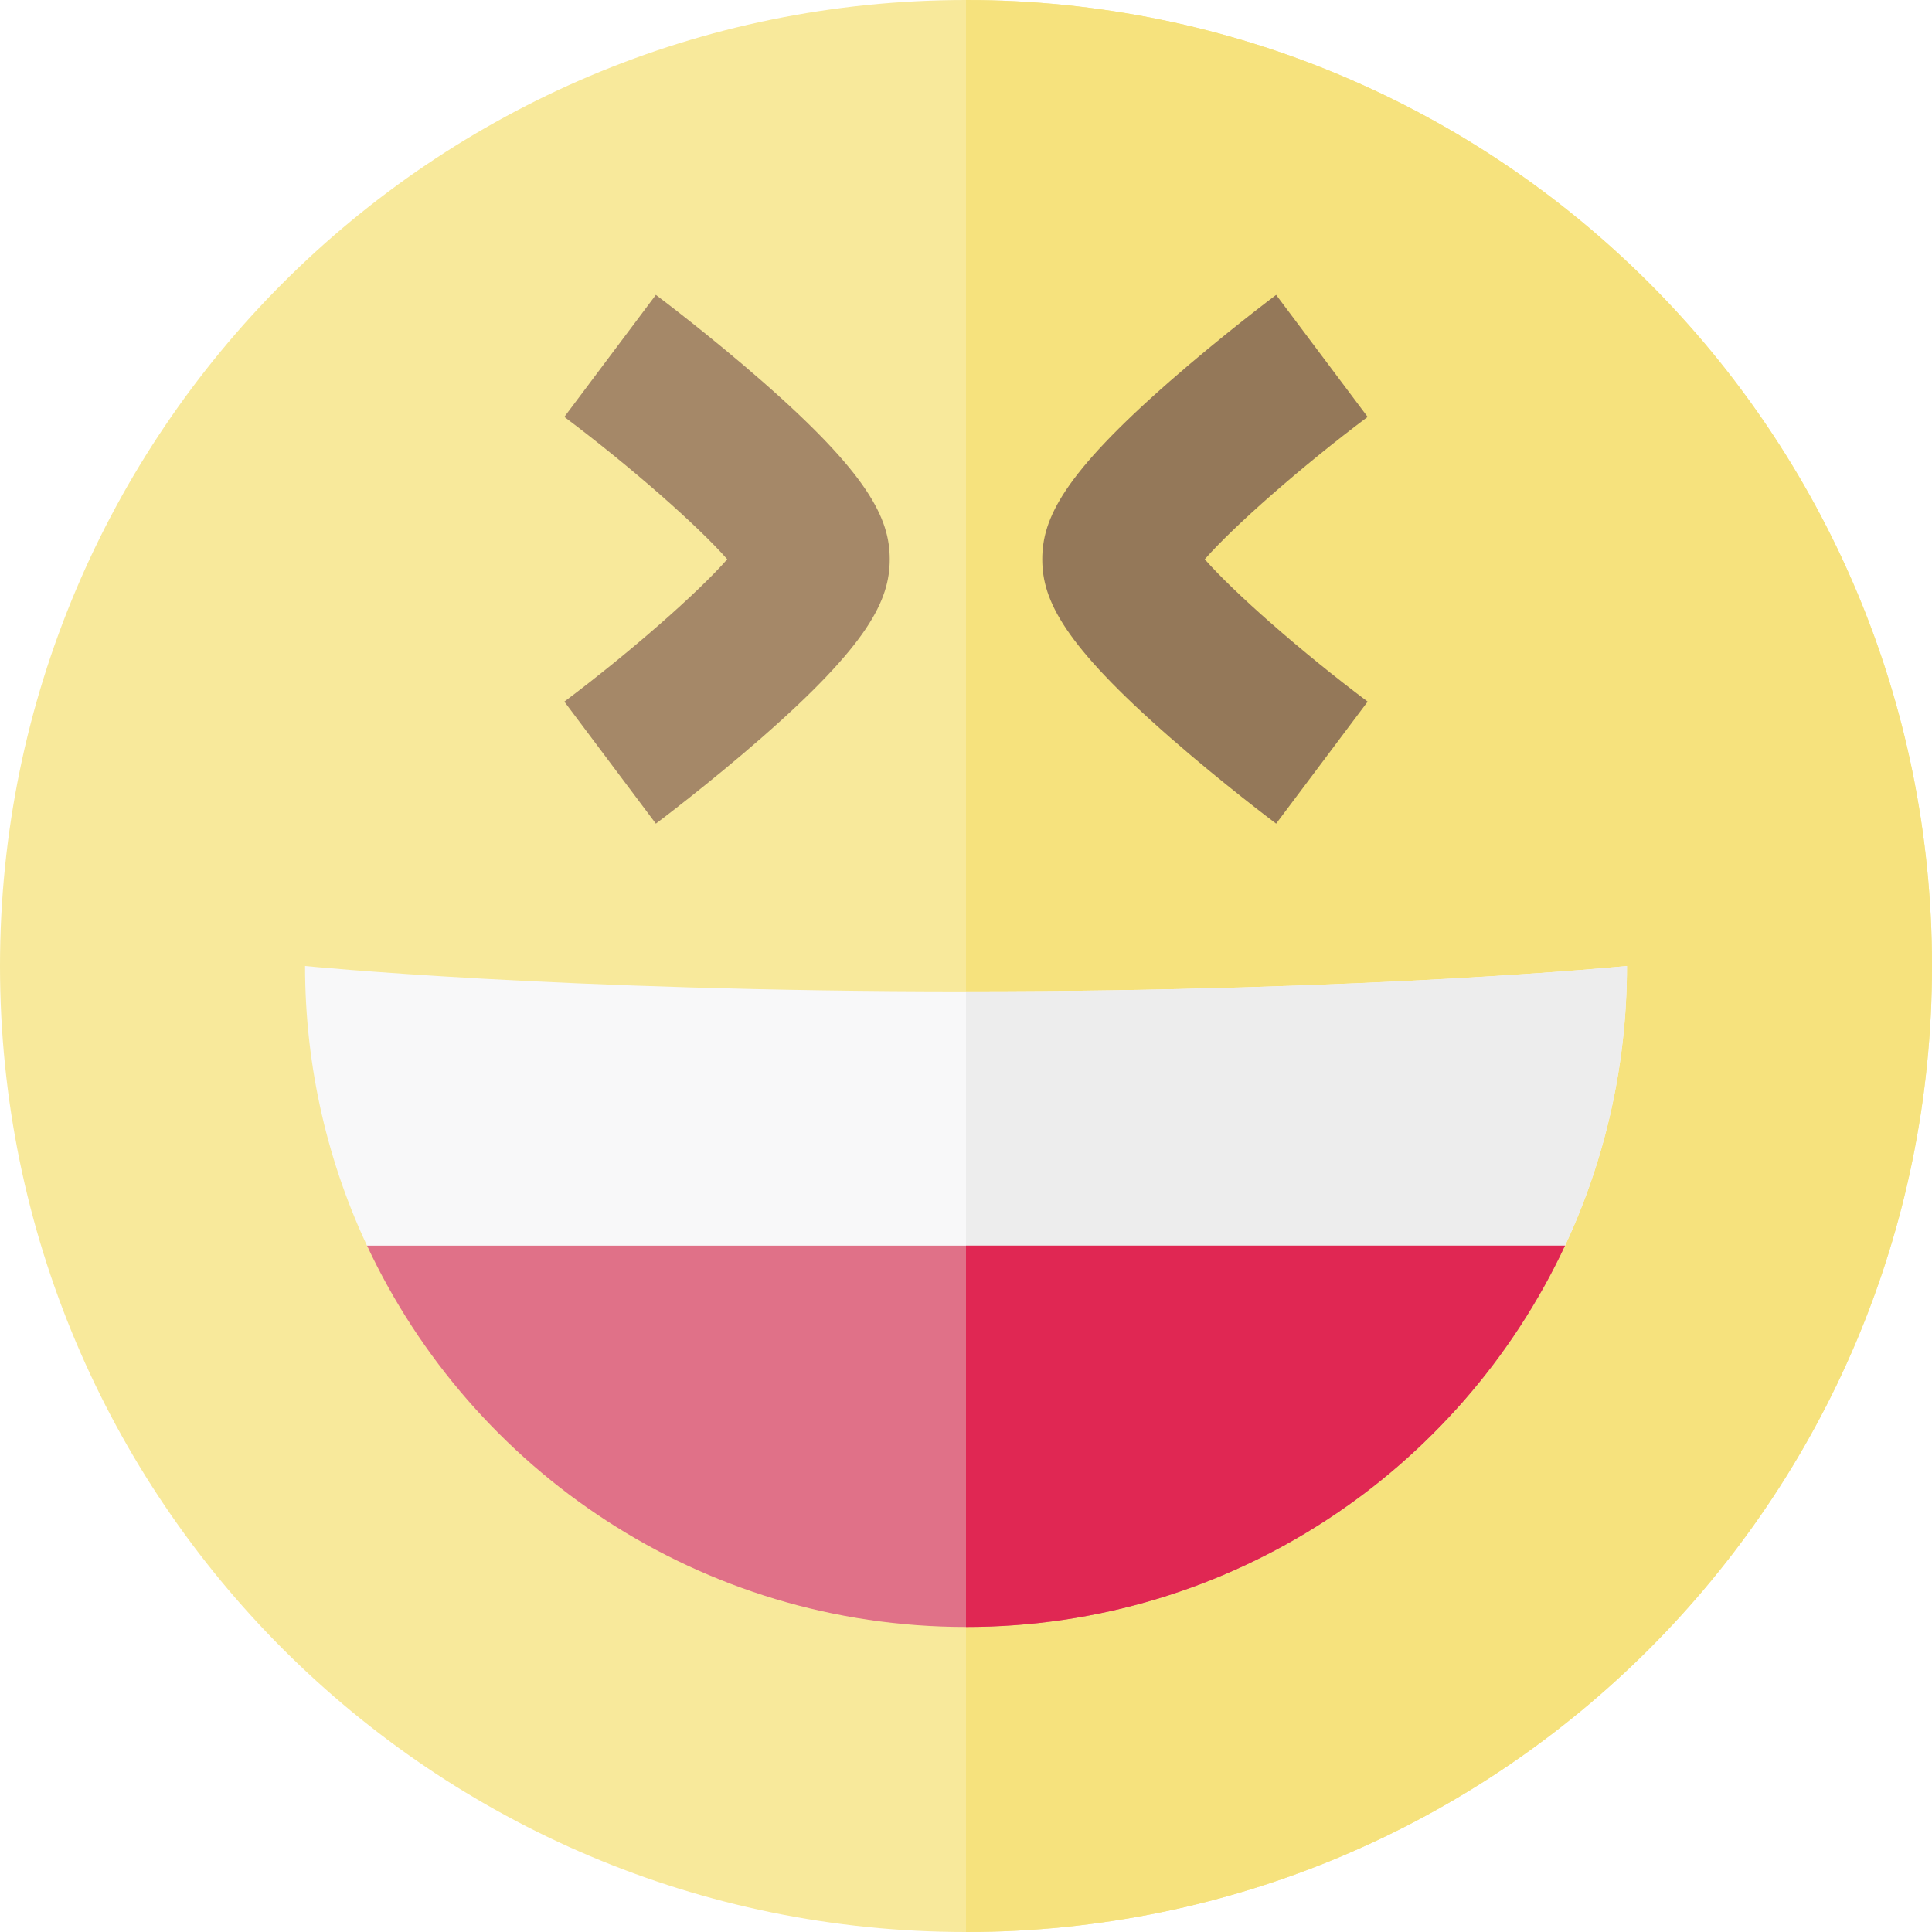
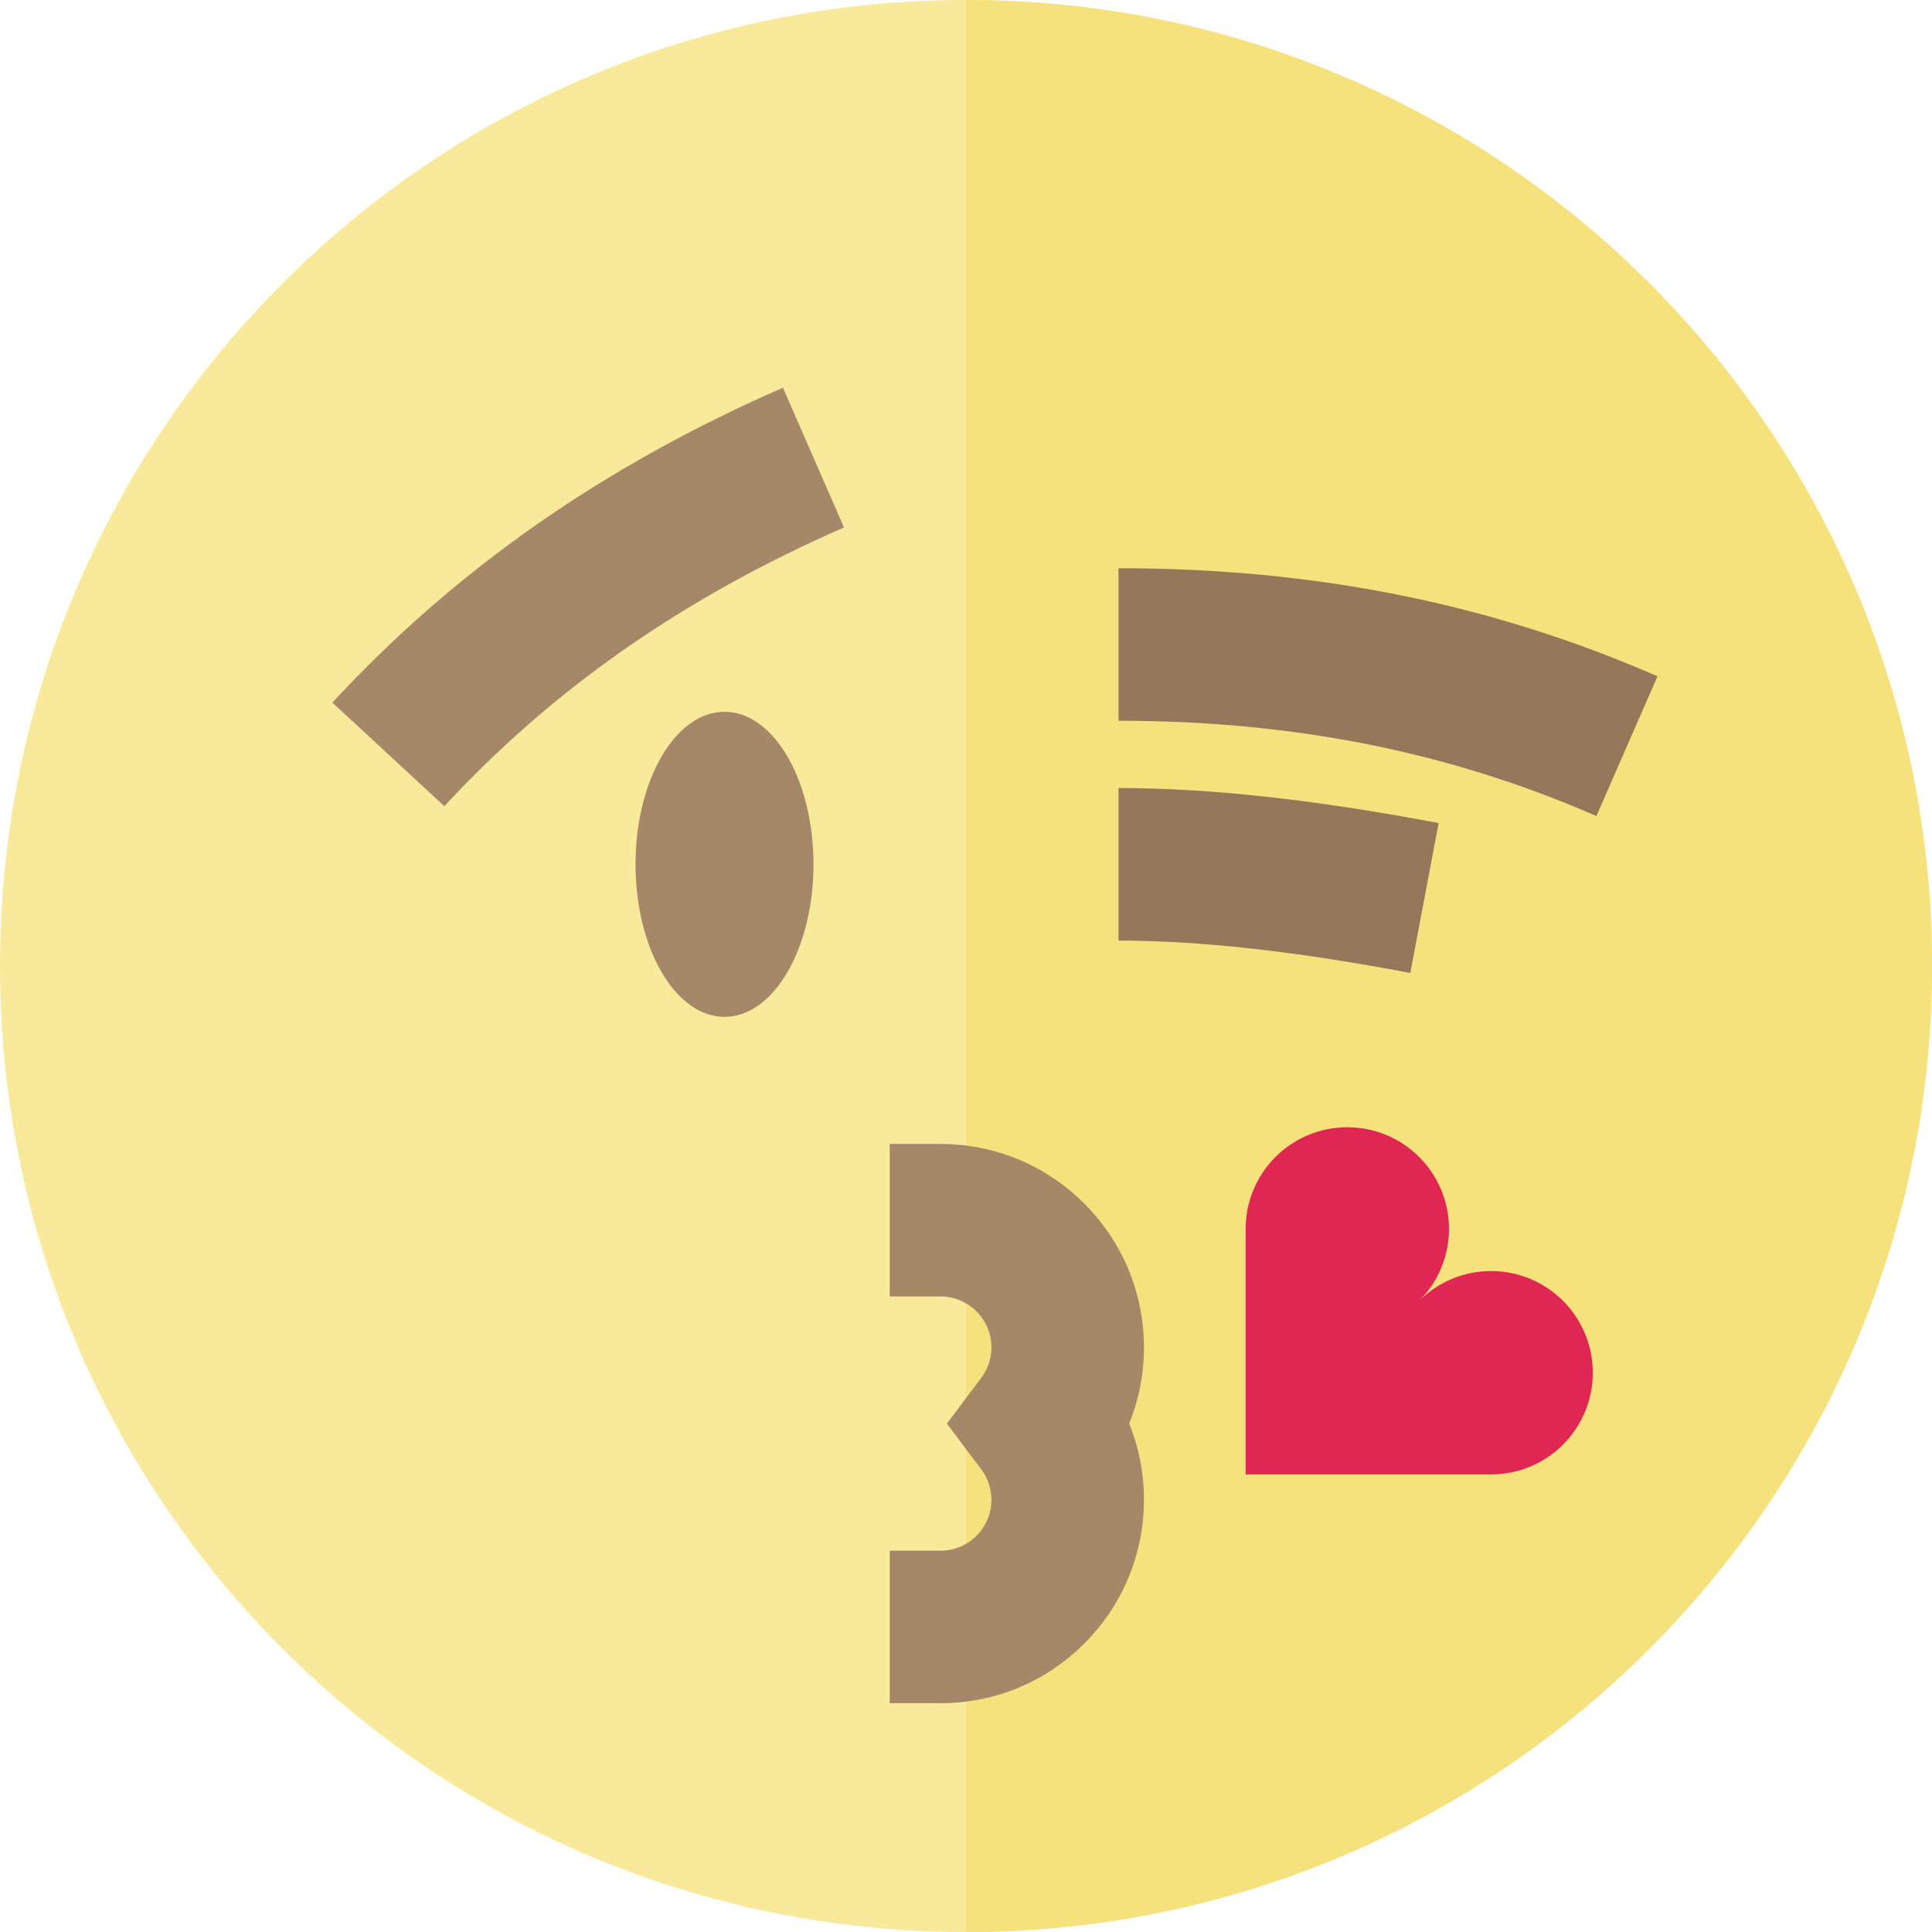
<svg xmlns="http://www.w3.org/2000/svg" version="1.1" id="Layer_1" x="0px" y="0px" viewBox="0 0 512 512" style="enable-background:new 0 0 512 512;" xml:space="preserve">
  <circle style="fill:#F8E99B;" cx="256" cy="256" r="256" />
  <path style="fill:#F6E27D;" d="M256,0v512c141.385,0,256-114.615,256-256S397.385,0,256,0z" />
-   <path style="fill:#A58868;" d="M173.811,218.274l-24.253-32.337c17.682-13.272,35.486-28.951,43.168-37.726  c-7.683-8.775-25.485-24.455-43.171-37.728l24.255-32.336c0.575,0.431,14.243,10.701,28.129,22.853  c28.187,24.665,33.85,36.349,33.85,47.21c0,10.861-5.663,22.546-33.85,47.21C188.054,207.573,174.386,217.843,173.811,218.274z" />
-   <path style="fill:#947859;" d="M338.189,218.274c-0.575-0.431-14.243-10.701-28.129-22.853c-28.187-24.665-33.85-36.349-33.85-47.21  c0-10.861,5.663-22.546,33.85-47.21c13.886-12.152,27.554-22.422,28.129-22.853l24.253,32.337  c-17.683,13.272-35.486,28.951-43.168,37.726c7.683,8.775,25.486,24.455,43.171,37.729L338.189,218.274z" />
-   <path style="fill:#F8F8F9;" d="M431.158,256c0,0-67.368,6.737-175.158,6.737S80.842,256,80.842,256  c0,27.017,6.121,52.603,17.046,75.453h316.223C425.037,308.603,431.158,283.017,431.158,256z" />
-   <path style="fill:#EDEDED;" d="M431.158,256c0,0-67.368,6.737-175.158,6.737v68.716h158.112  C425.037,308.603,431.158,283.017,431.158,256z" />
-   <path style="fill:#E07188;" d="M97.26,330.105c27.913,59.692,88.492,101.053,158.74,101.053s130.827-41.36,158.74-101.053H97.26z" />
-   <path style="fill:#E02753;" d="M256,330.105v101.053c70.249,0,130.827-41.36,158.74-101.053H256z" />
+   <path style="fill:#947859;" d="M373.744,257.842c-30.51-5.772-55.801-8.579-77.323-8.579v-40.421  c24.071,0,51.821,3.036,84.836,9.282L373.744,257.842z" />
+   <ellipse style="fill:#A58868;" cx="192" cy="229.053" rx="23.579" ry="40.421" />
+   <path style="fill:#947859;" d="M423.064,216.263c-38.889-16.994-80.314-25.256-126.643-25.256v-40.421  c52.012,0,98.732,9.368,142.831,28.638L423.064,216.263z" />
+   <path style="fill:#A58868;" d="M117.749,213.648l-29.666-27.455c32.687-35.319,71.742-62.615,119.401-83.449l16.19,37.036  C181.224,158.339,146.575,182.501,117.749,213.648z" />
+   <path style="fill:#E02753;" d="M414.216,344.735c-10.523-10.523-27.586-10.524-38.109,0c10.523-10.524,10.524-27.585,0-38.109  c-10.523-10.523-27.585-10.522-38.108,0.001c-5.261,5.261-7.893,12.157-7.893,19.054v65.055h65.056  c6.896,0,13.792-2.631,19.054-7.893C424.739,372.321,424.739,355.258,414.216,344.735z" />
+   <path style="fill:#A58868;" d="M249.263,451.368h-13.474v-40.421h13.474c7.429,0,13.474-6.044,13.474-13.474  c0-3.716-1.461-6.442-2.685-8.073l-9.118-12.137l9.118-12.137c1.225-1.632,2.685-4.356,2.685-8.073  c0-7.429-6.044-13.474-13.474-13.474h-13.474v-40.421h13.474c29.718,0,53.895,24.177,53.895,53.895  c0,7.031-1.331,13.852-3.909,20.211c2.578,6.358,3.909,13.18,3.909,20.211C303.158,427.191,278.981,451.368,249.263,451.368z" />
  <g>
</g>
  <g>
</g>
  <g>
</g>
  <g>
</g>
  <g>
</g>
  <g>
</g>
  <g>
</g>
  <g>
</g>
  <g>
</g>
  <g>
</g>
  <g>
</g>
  <g>
</g>
  <g>
</g>
  <g>
</g>
  <g>
</g>
</svg>
